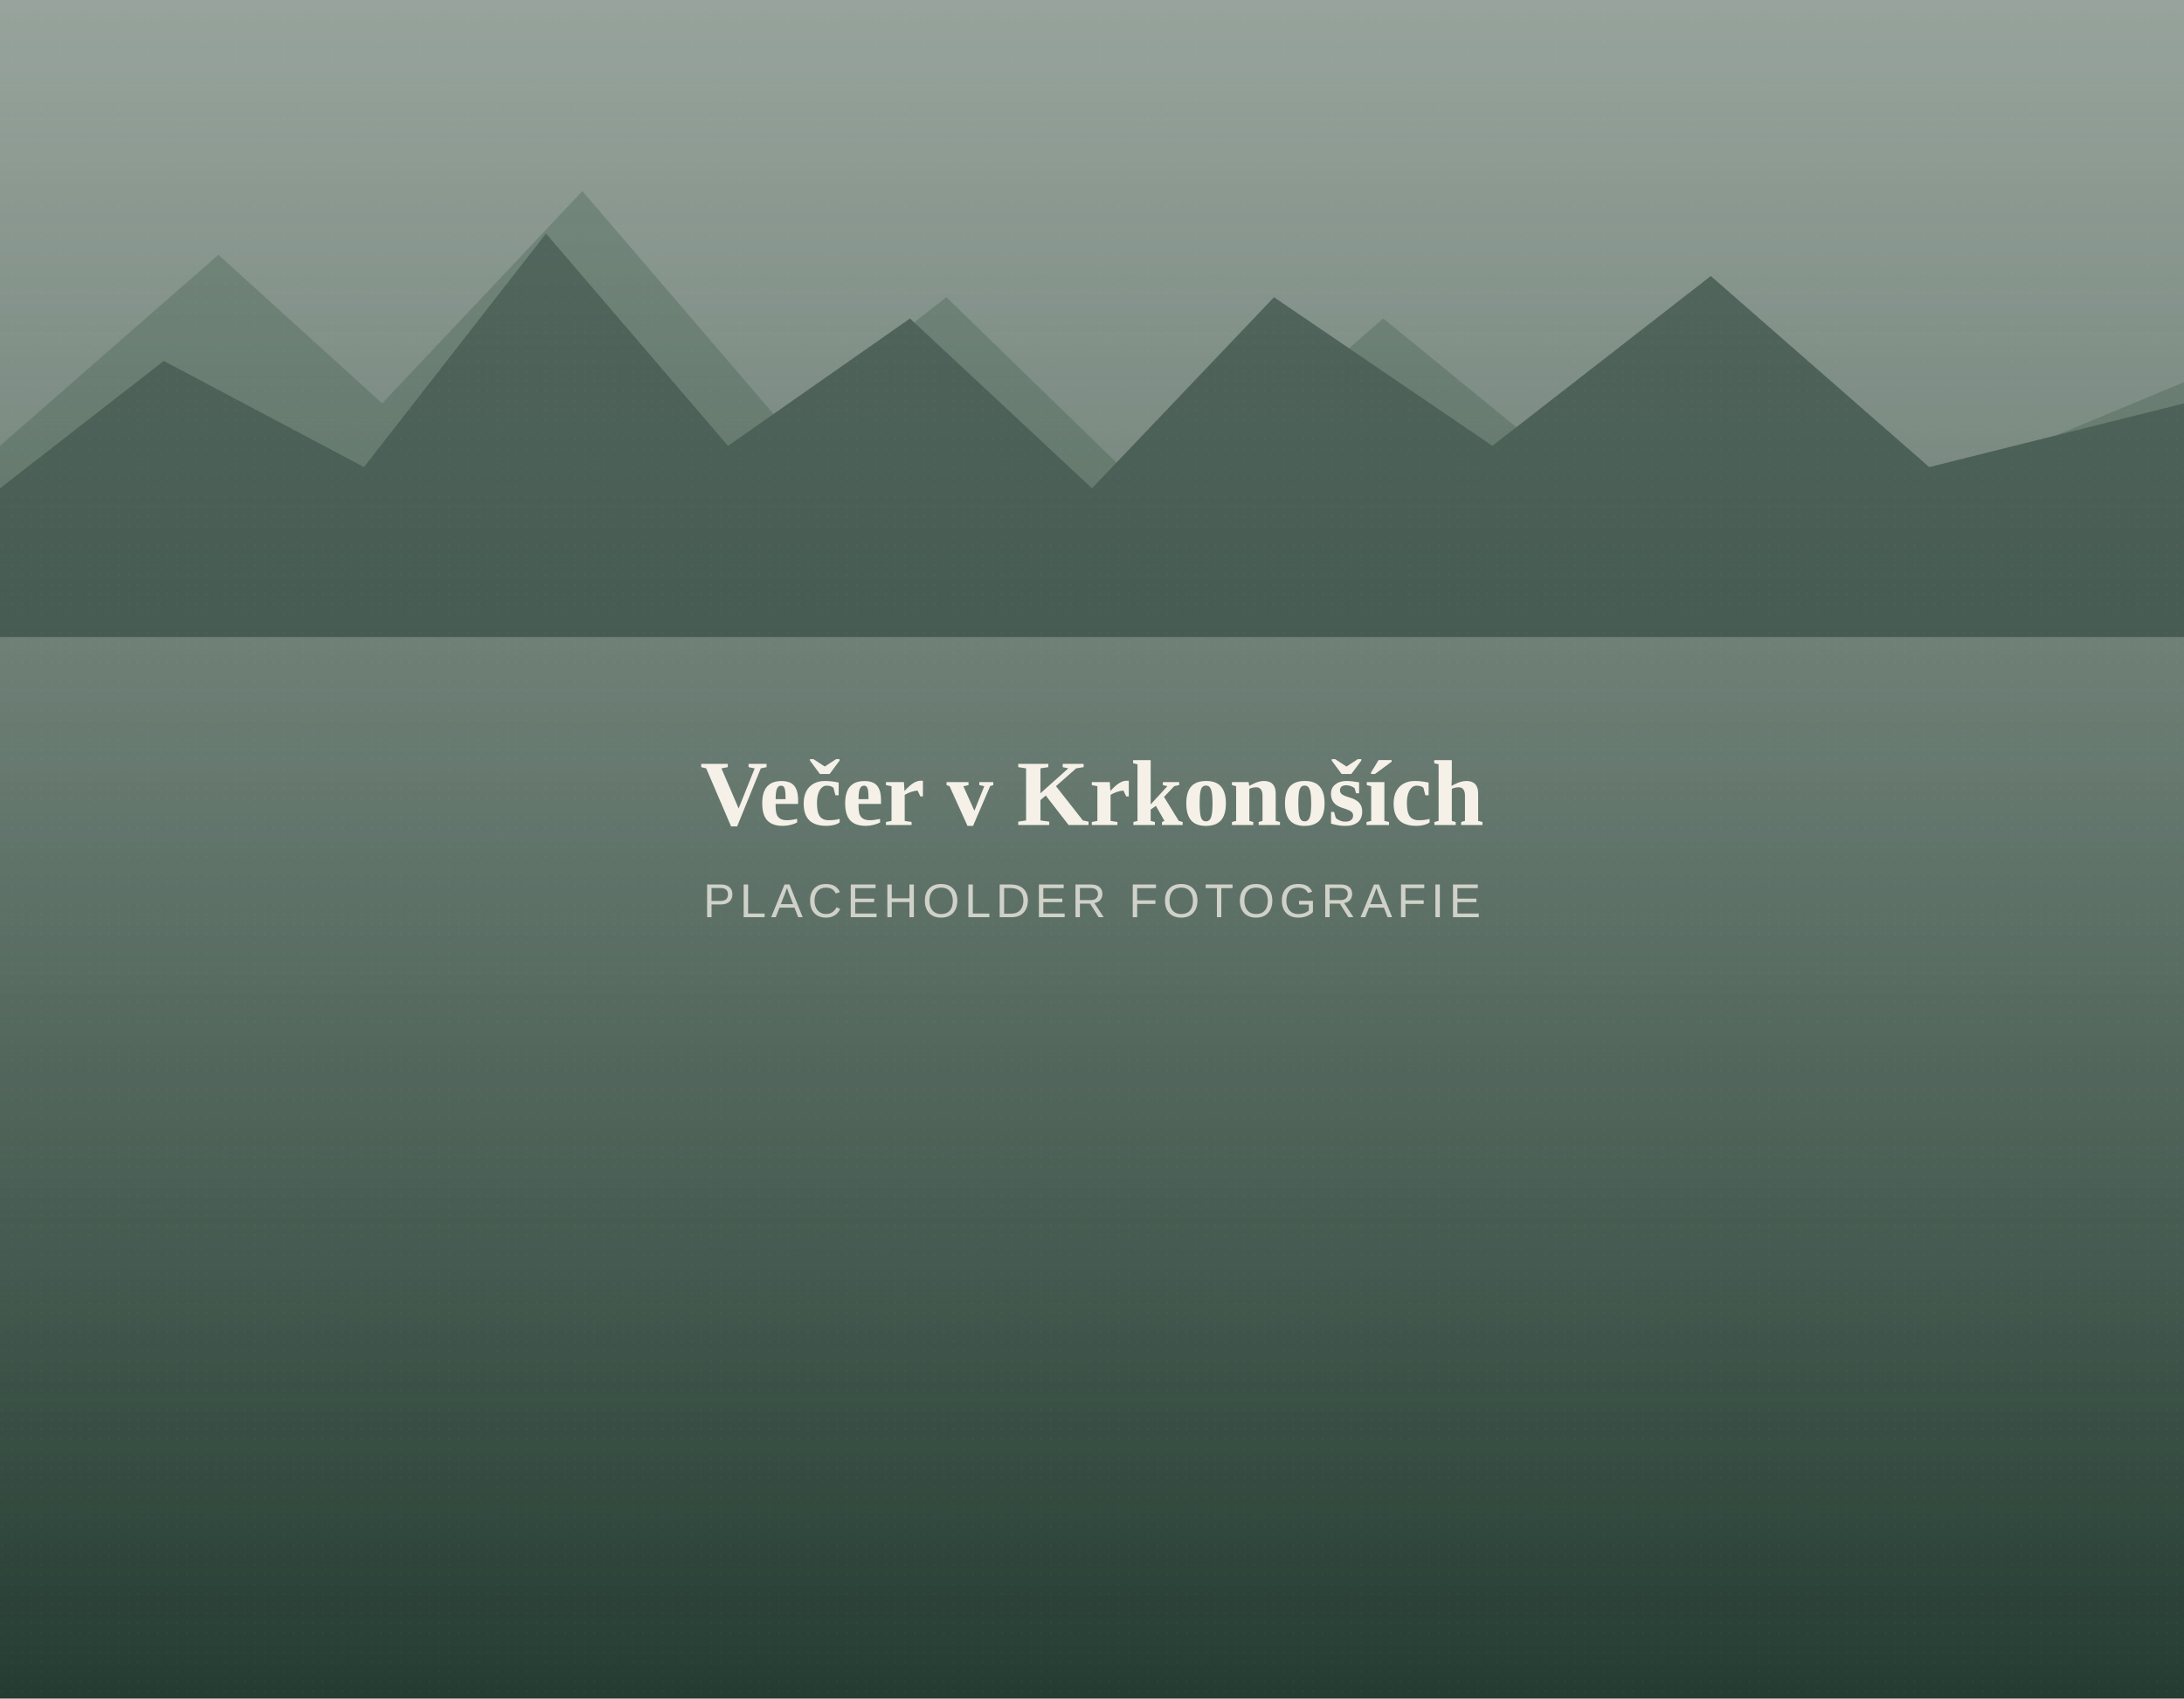
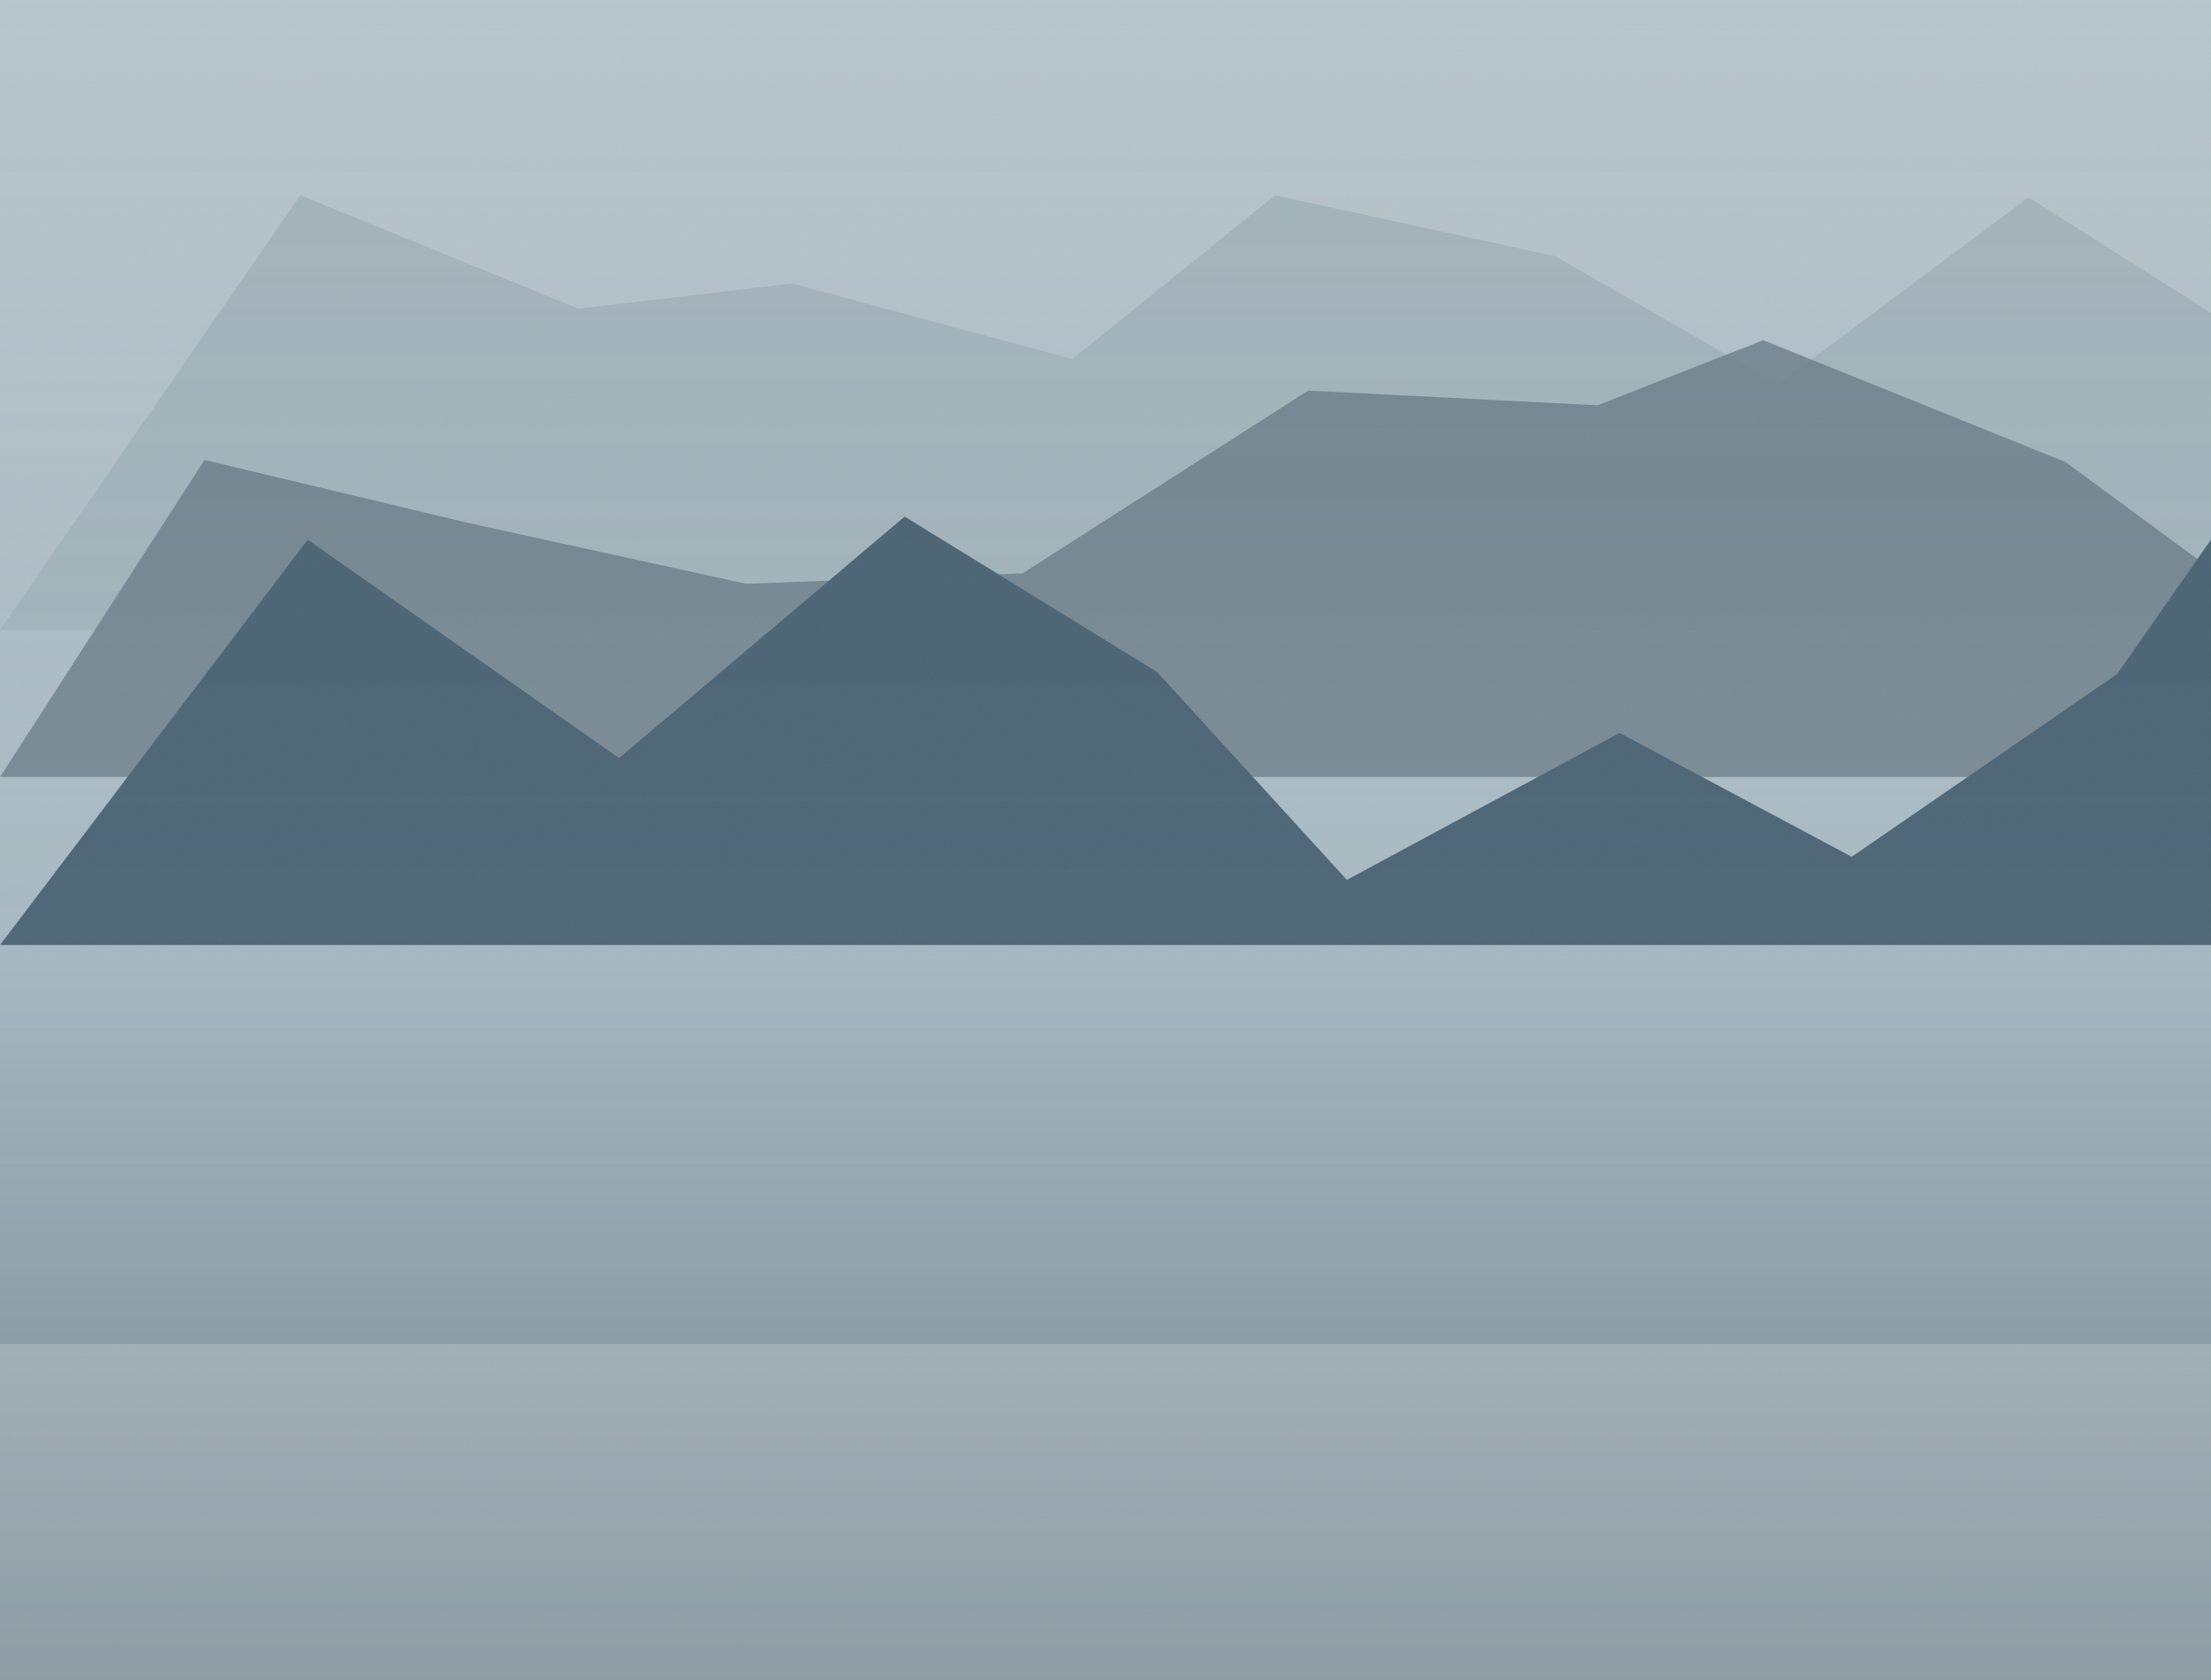
- <svg xmlns="http://www.w3.org/2000/svg" viewBox="0 0 900 700" width="900" height="700" role="img" aria-label="Večer v Krkonoších">
+ <svg xmlns="http://www.w3.org/2000/svg" viewBox="0 0 1000 760" width="1000" height="760" role="img" aria-label="Krkonoše v zimě">
  <defs>
-     <linearGradient id="sky-6" x1="0" y1="0" x2="0" y2="1">
-       <stop offset="0%" stop-color="#3F5F4D" stop-opacity="0.35" />
-       <stop offset="100%" stop-color="#274036" />
+     <linearGradient id="sky-10" x1="0" y1="0" x2="0" y2="1">
+       <stop offset="0%" stop-color="#C9D6DC" />
+       <stop offset="100%" stop-color="#8FA4AF" />
    </linearGradient>
-     <pattern id="grain-6" width="4" height="4" patternUnits="userSpaceOnUse">
-       <rect width="4" height="4" fill="transparent" />
-       <circle cx="1" cy="1" r="0.5" fill="#ffffff" opacity="0.03" />
-     </pattern>
+     <linearGradient id="vig-10" x1="0" y1="0" x2="0" y2="1">
+       <stop offset="0%" stop-color="#26323A" stop-opacity="0.10" />
+       <stop offset="55%" stop-color="#26323A" stop-opacity="0" />
+       <stop offset="100%" stop-color="#26323A" stop-opacity="0.22" />
+     </linearGradient>
+     <filter id="grain-10">
+       <feTurbulence type="fractalNoise" baseFrequency="0.9" numOctaves="2" stitchTiles="stitch" result="noise" />
+       <feColorMatrix in="noise" type="matrix" values="0 0 0 0 0  0 0 0 0 0  0 0 0 0 0  0 0 0 0.02 0" />
+     </filter>
  </defs>
-   <rect width="900" height="700" fill="url(#sky-6)" />
-   <g transform="scale(0.75,0.875)" opacity="0.55">
-     <path d="M0,300 L0,210 L120,120 L210,190 L320,90 L430,200 L520,140 L640,240 L760,150 L860,220 L960,160 L1060,230 L1200,180 L1200,300 Z" fill="#3F5F4D" opacity="0.55" />
-     <path d="M0,300 L0,230 L90,170 L200,220 L300,110 L400,210 L500,150 L600,230 L700,140 L820,210 L940,130 L1060,220 L1200,190 L1200,300 Z" fill="#274036" />
+   <rect width="1000" height="760" fill="url(#sky-10)" />
+   <g transform="scale(0.8333333,0.95)">
+     <path d="M0,300 L163,93 L314,147 L430,135 L582,171 L692,93 L844,122 L965,183 L1101,94 L1200,149 L1200,300 Z" fill="#9FB0B8" opacity="0.55" />
+     <path d="M0,300 L111,149 L254,179 L405,208 L555,203 L710,116 L867,123 L957,92 L1121,150 L1200,201 L1200,300 Z" fill="#71838D" opacity="0.8" transform="translate(0,70)" />
+     <path d="M0,300 L167,107 L336,211 L491,96 L628,170 L731,269 L879,199 L1005,258 L1149,171 L1200,107 L1200,300 Z" fill="#516979" transform="translate(0,150)" />
+     <rect x="0" y="640" width="1200" height="160" fill="#FFFFFF" opacity="0.25" />
  </g>
-   <rect width="900" height="700" fill="url(#grain-6)" />
-   <rect width="900" height="700" fill="#1c2b23" opacity="0.18" />
-   <g font-family="Georgia, 'Times New Roman', serif" text-anchor="middle">
-     <text x="450.0" y="340.0" font-size="38.5" fill="#F5F1E8" font-weight="600">Večer v Krkonoších</text>
-     <text x="450.0" y="378.0" font-size="19.6" fill="#F5F1E8" opacity="0.75" font-family="Arial, sans-serif" letter-spacing="2">PLACEHOLDER FOTOGRAFIE</text>
-   </g>
+   <rect width="1000" height="760" filter="url(#grain-10)" opacity="0.6" />
+   <rect width="1000" height="760" fill="url(#vig-10)" />
</svg>
